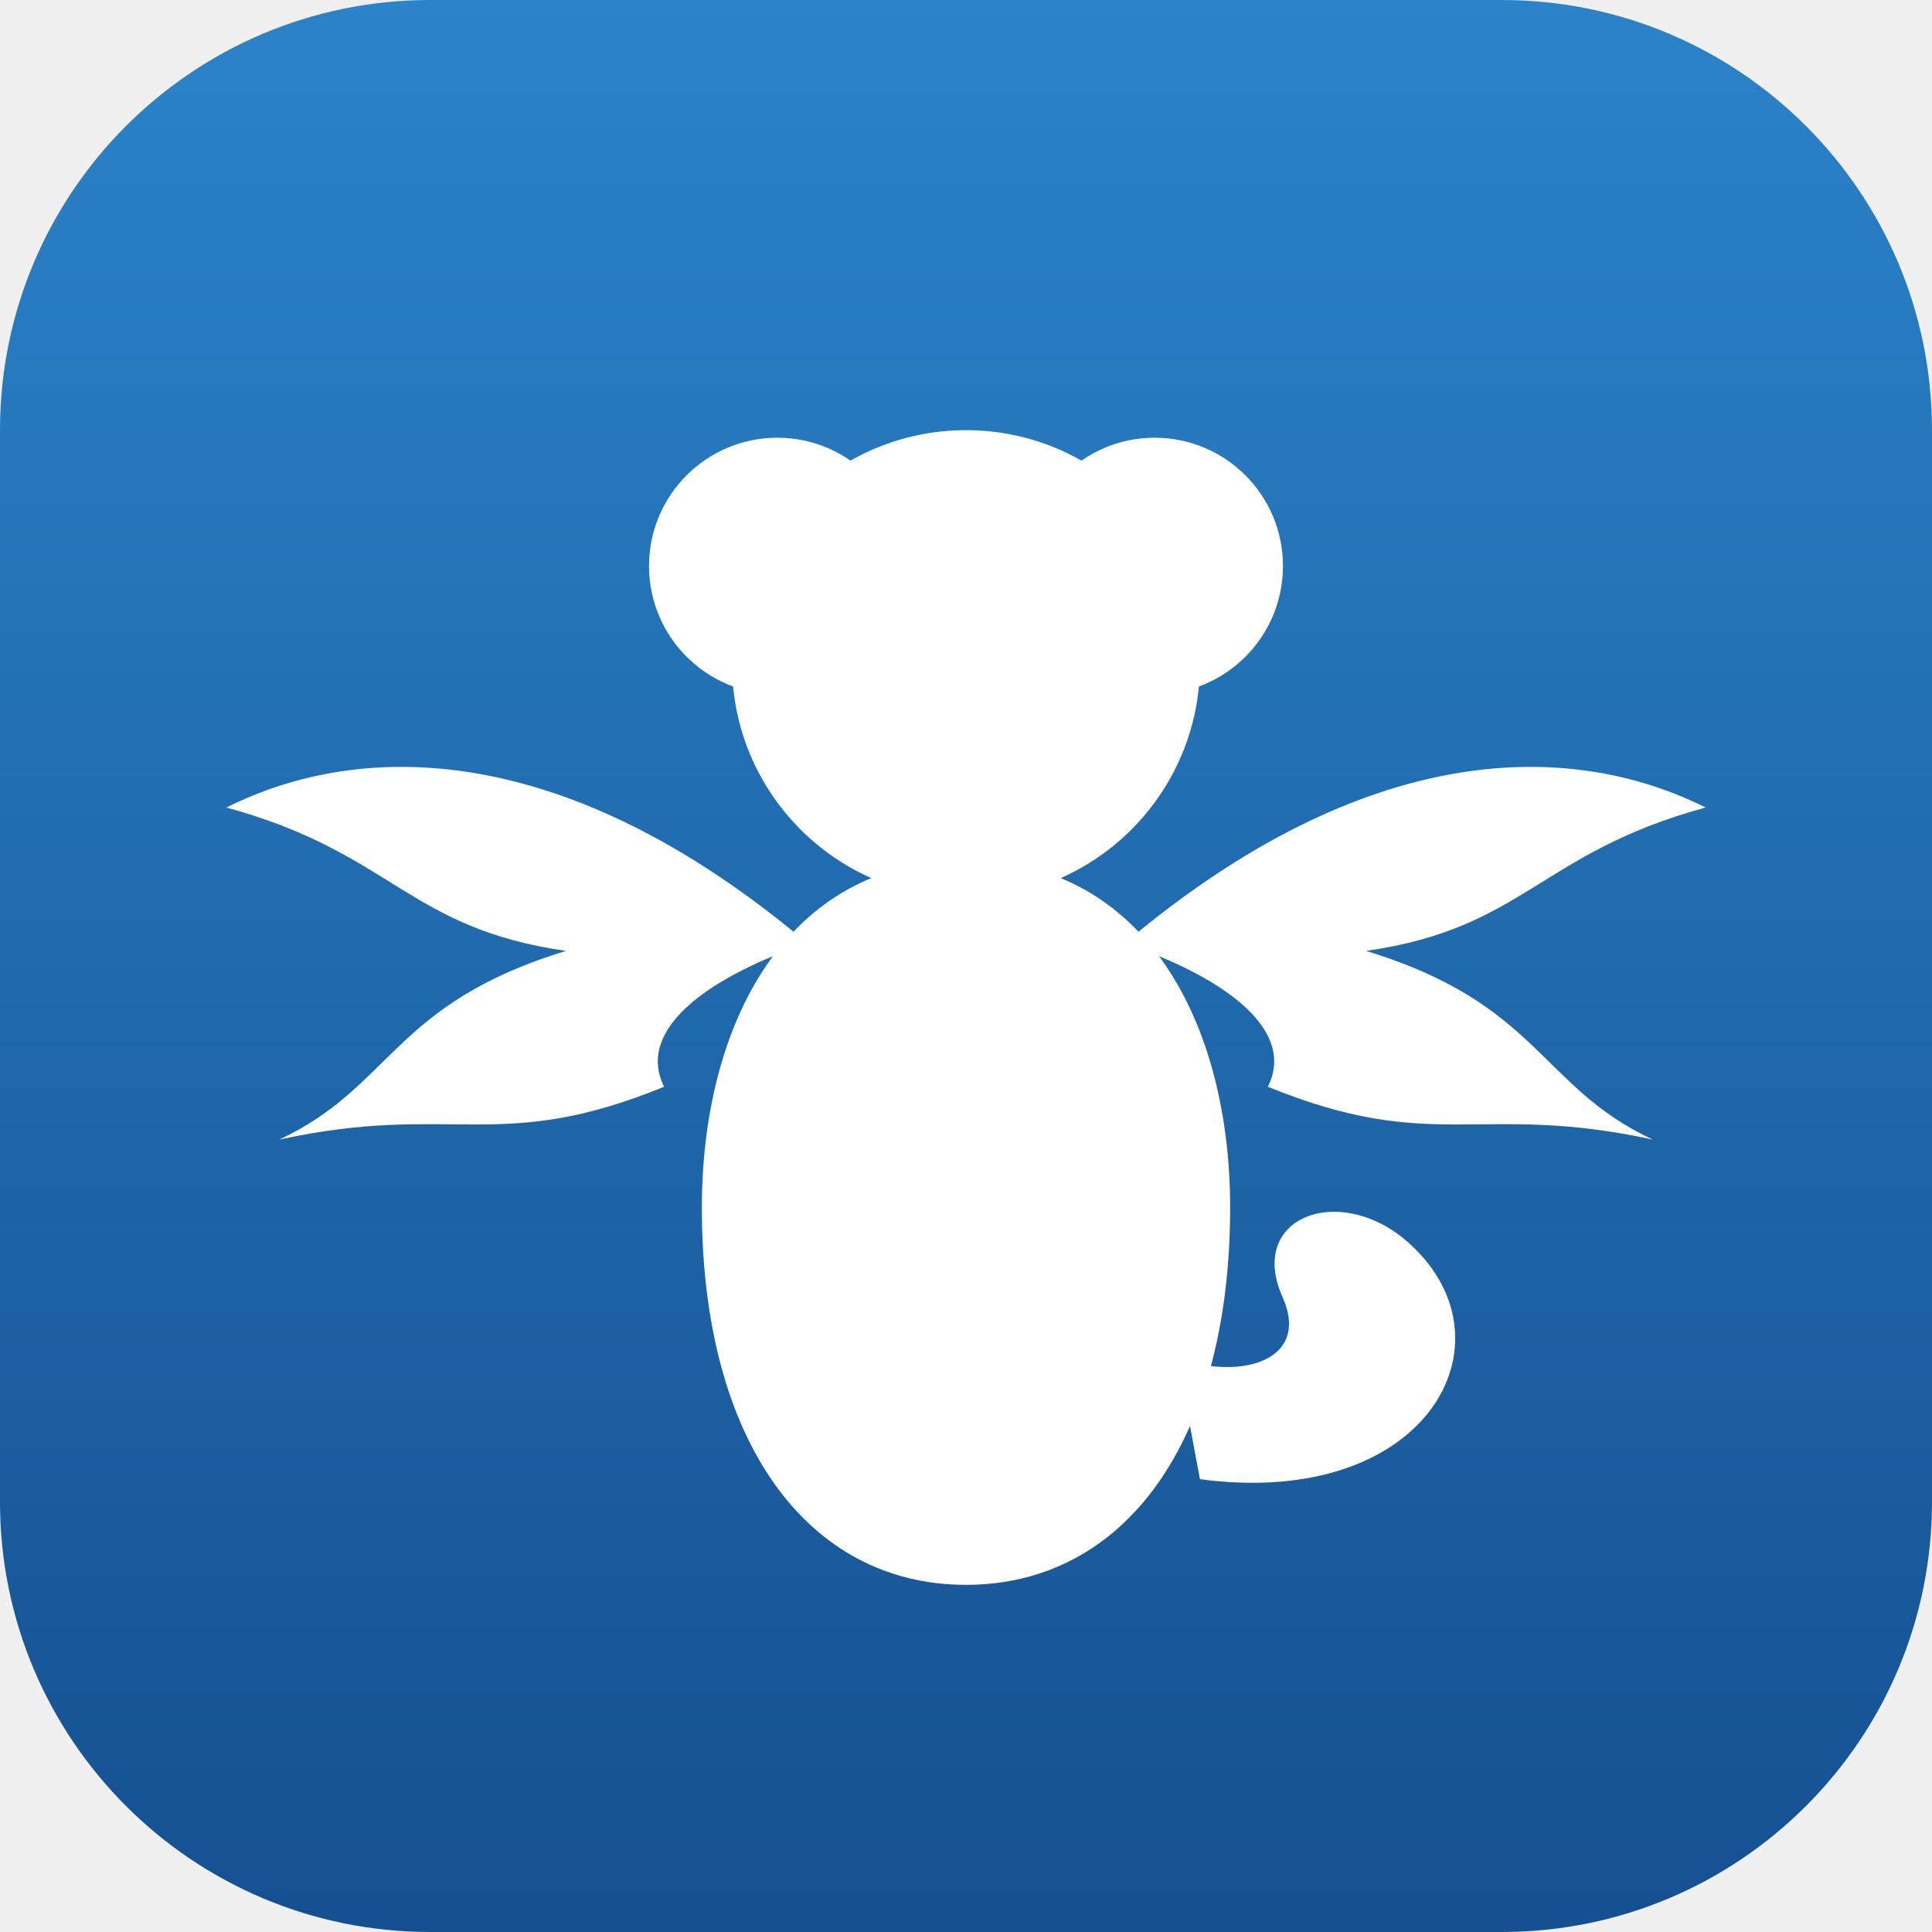
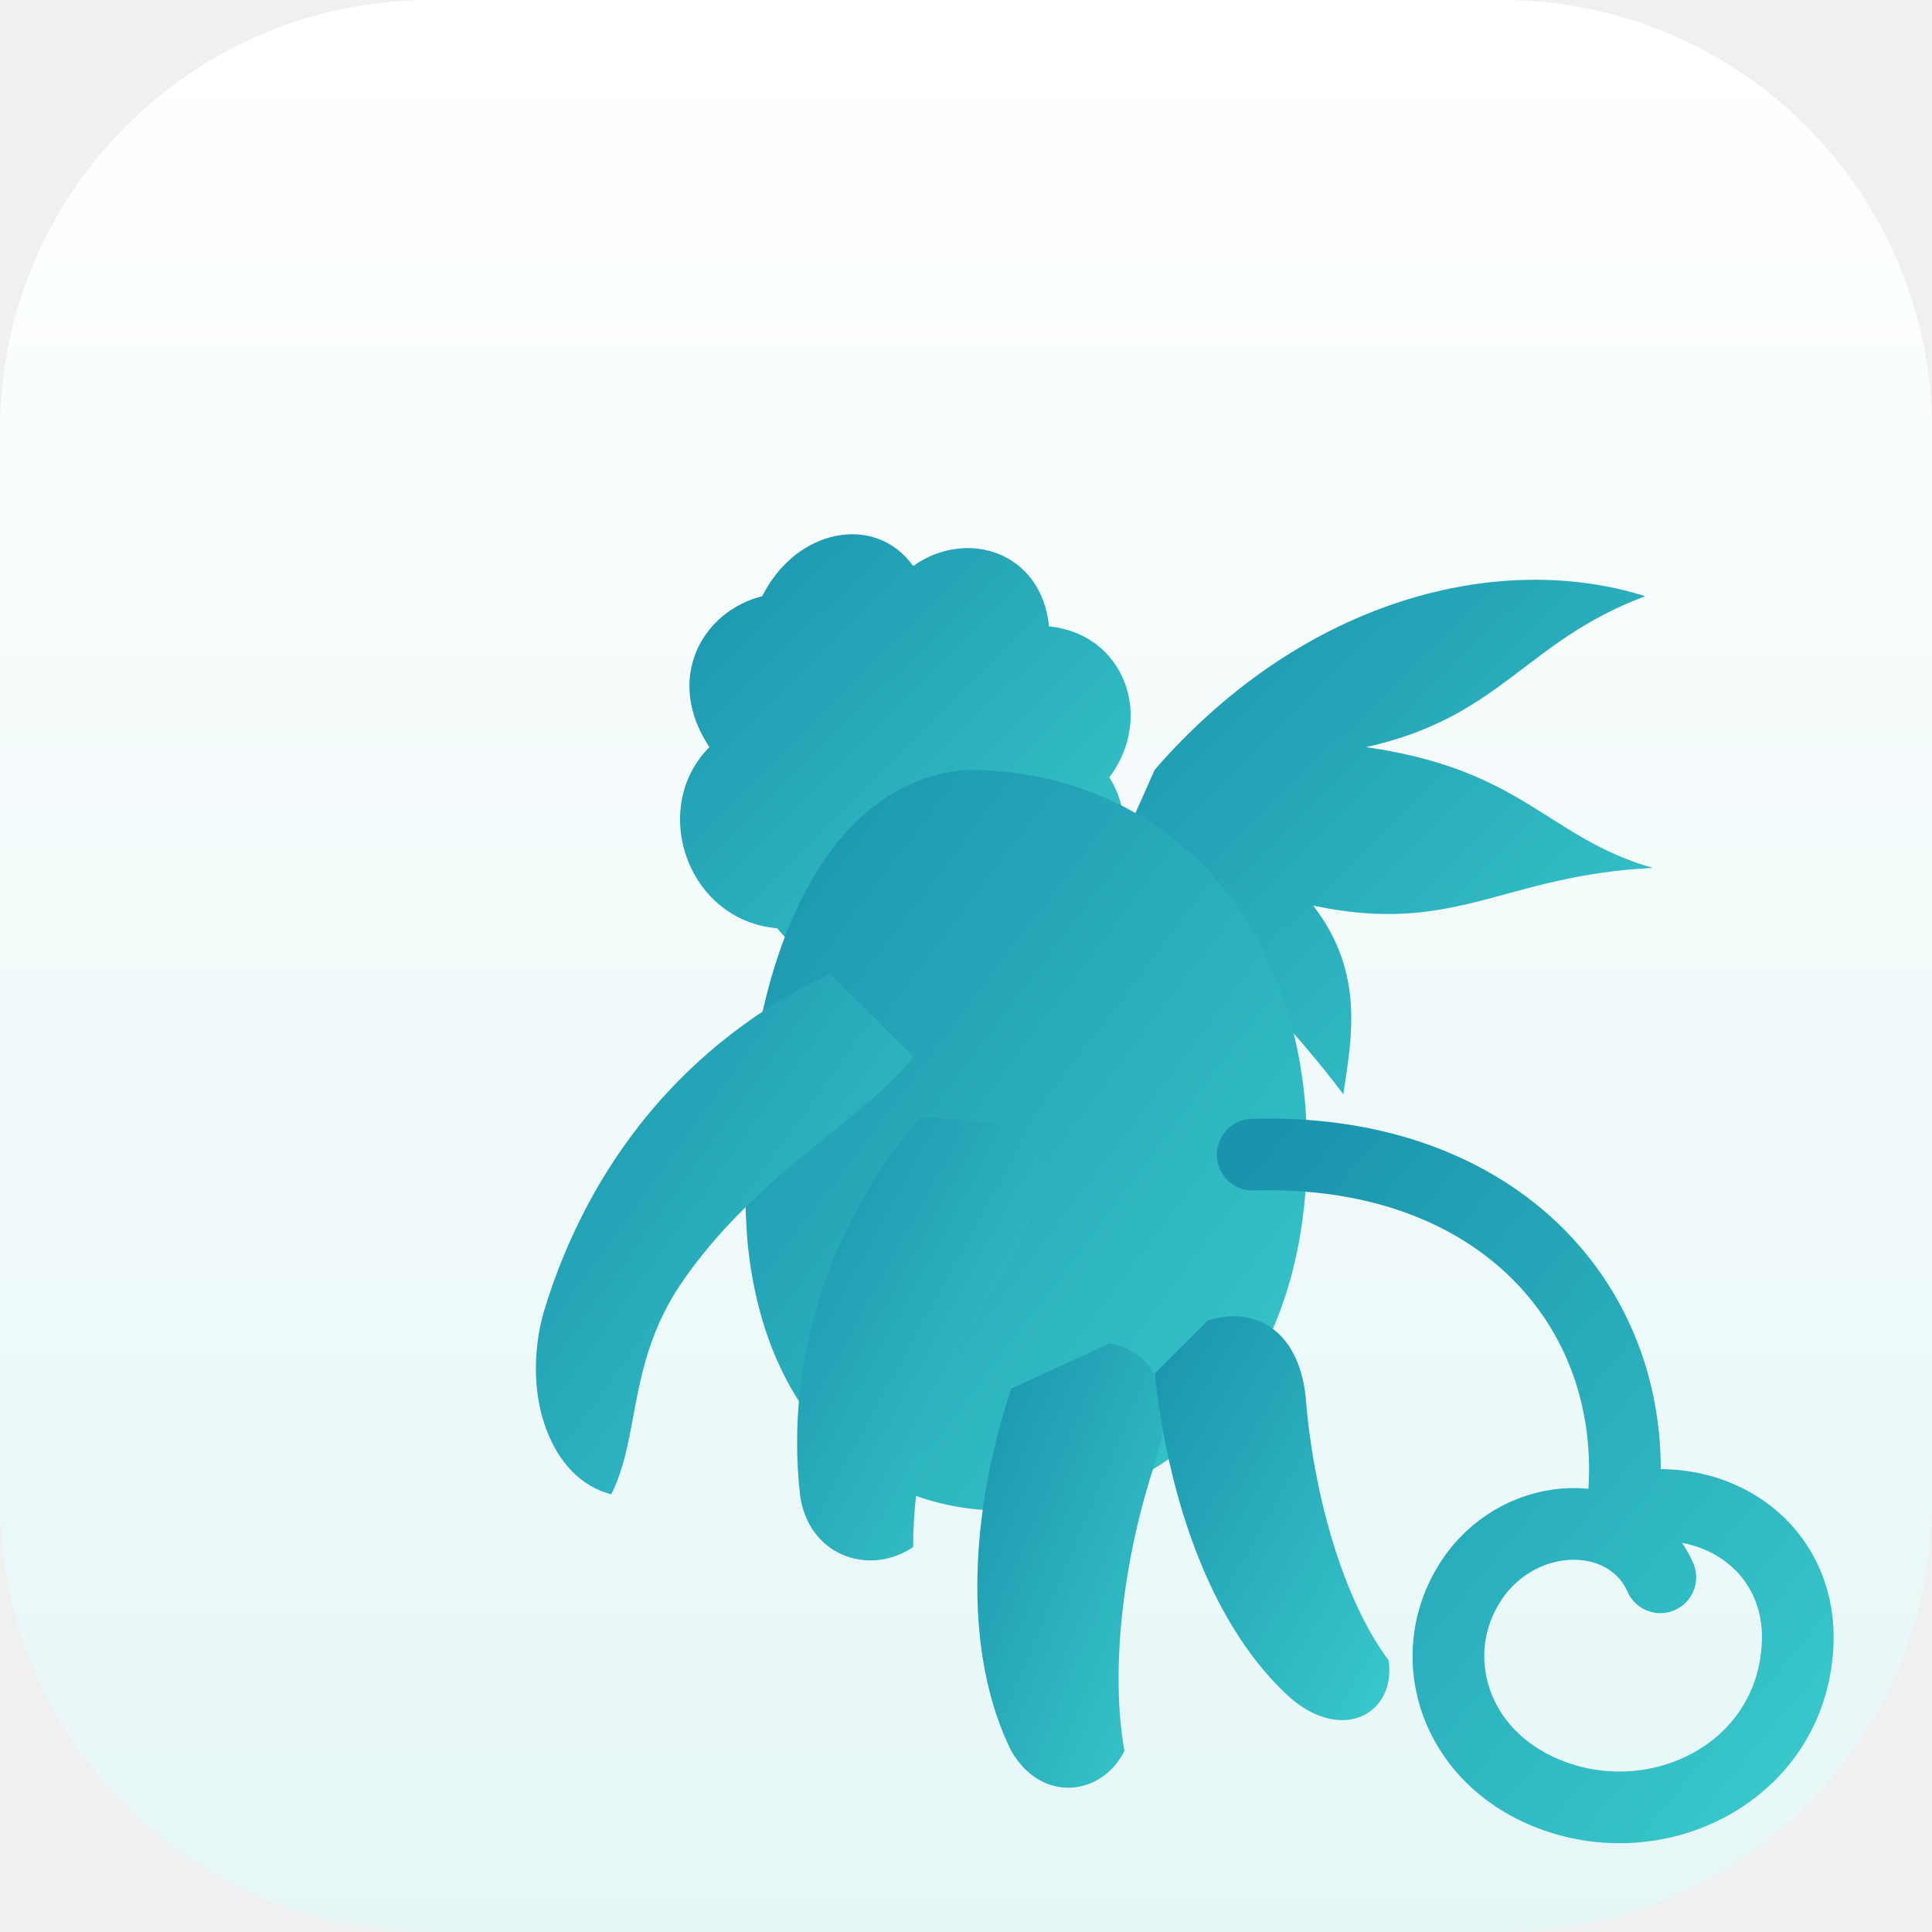
<svg xmlns="http://www.w3.org/2000/svg" viewBox="0 0 512 512" width="512" height="512">
  <defs>
-     <linearGradient id="sky" x1="0" y1="0" x2="0" y2="1">
-       <stop offset="0" stop-color="#2b83c9" />
-       <stop offset="1" stop-color="#155091" />
+     <linearGradient id="teal" x1="0" y1="0" x2="1" y2="1">
+       <stop offset="0" stop-color="#1a93ad" />
+       <stop offset="1" stop-color="#39c9cb" />
+     </linearGradient>
+     <linearGradient id="bg" x1="0" y1="0" x2="0" y2="1">
+       <stop offset="0" stop-color="#ffffff" />
+       <stop offset="1" stop-color="#e6f6f7" />
    </linearGradient>
  </defs>
-   <rect width="512" height="512" rx="114" fill="url(#sky)" />
-   <g fill="#ffffff">
-     <path d="M214 250 C150 196 96 196 60 214 C104 226 108 246 150 252              C104 266 104 288 74 302 C120 292 132 306 176 288 C168 272 190 258 214 250 Z" />
-     <path d="M298 250 C362 196 416 196 452 214 C408 226 404 246 362 252              C408 266 408 288 438 302 C392 292 380 306 336 288 C344 272 322 258 298 250 Z" />
-     <circle cx="206" cy="150" r="34" />
-     <circle cx="306" cy="150" r="34" />
-     <circle cx="256" cy="176" r="62" />
-     <path d="M256 228 C304 228 326 272 326 320 C326 382 298 420 256 420              C214 420 186 382 186 320 C186 272 208 228 256 228 Z" />
-     <path d="M318 392 C378 400 402 356 374 330 C356 313 330 322 340 344              C347 360 330 366 312 360 Z" />
+   <rect width="512" height="512" rx="114" fill="url(#bg)" />
+   <g fill="url(#teal)" transform="translate(6 8)">
+     <path d="M300 196 C340 150 392 138 430 150 C398 162 392 182 356 190              C398 196 404 214 432 222 C392 224 380 240 342 232              C356 250 352 268 350 282 C326 250 300 232 292 214 Z" />
+     <path d="M196 150 C205 132 226 128 236 142 C250 132 270 138 272 158              C292 160 300 182 288 198 C298 214 288 236 268 240              C250 258 214 256 200 238 C176 236 166 206 182 190              C170 172 180 154 196 150 Z" />
+     <path d="M250 196 C300 196 336 232 340 286 C344 344 316 386 268 392              C224 396 196 366 192 320 C188 262 206 200 250 196 Z" />
+     <path d="M214 250 C176 268 150 300 138 340 C132 362 140 384 156 388              C164 372 160 352 176 330 C196 302 224 288 236 272 Z" />
+     <path d="M238 288 C214 316 202 352 206 388 C208 404 224 410 236 402              C236 384 240 360 256 336 C270 316 272 300 268 290 Z" />
+     <path d="M262 360 C250 396 250 432 262 456 C270 470 286 468 292 456              C288 434 292 404 300 380 C306 362 300 350 288 348 Z" />
+     <path d="M300 356 C304 392 316 424 336 442 C350 454 364 446 362 432              C350 416 342 388 340 362 C338 344 326 338 314 342 Z" />
+     <path d="M326 298              C392 296 430 340 424 392              C450 386 474 404 470 432              C466 462 434 478 406 468              C378 458 370 428 386 408              C400 391 426 392 434 410" fill="none" stroke="url(#teal)" stroke-width="19" stroke-linecap="round" />
  </g>
</svg>
